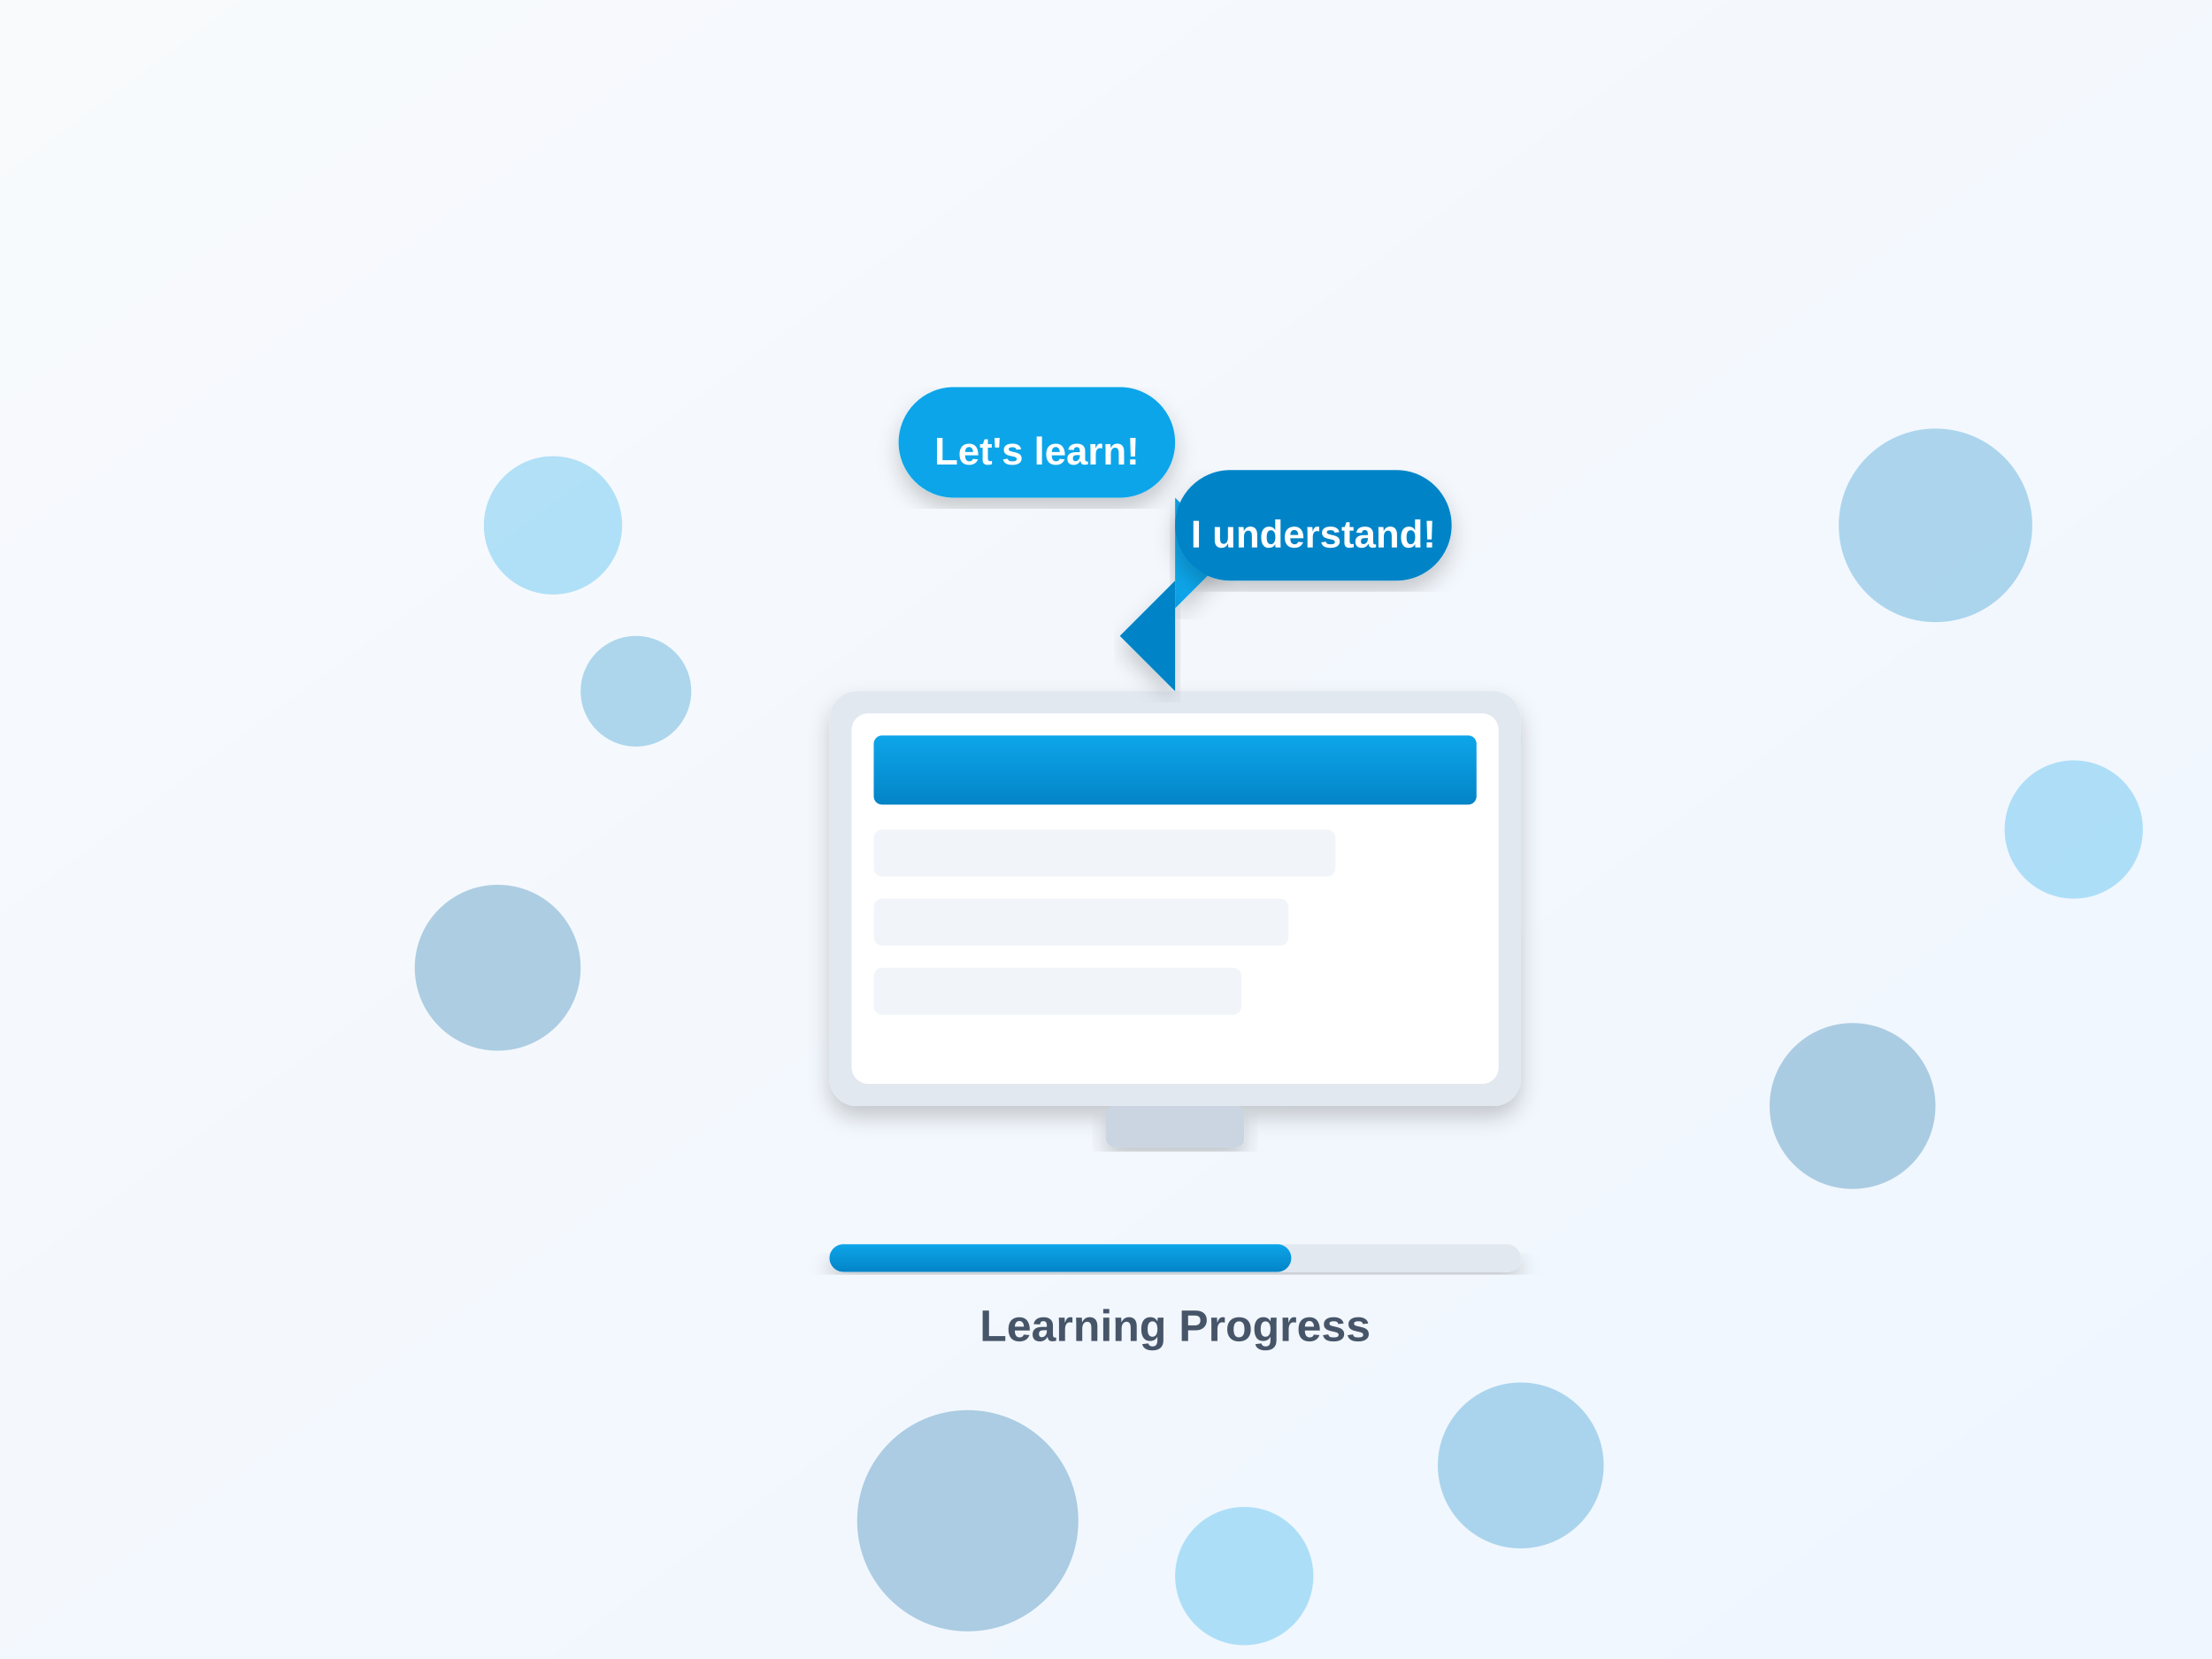
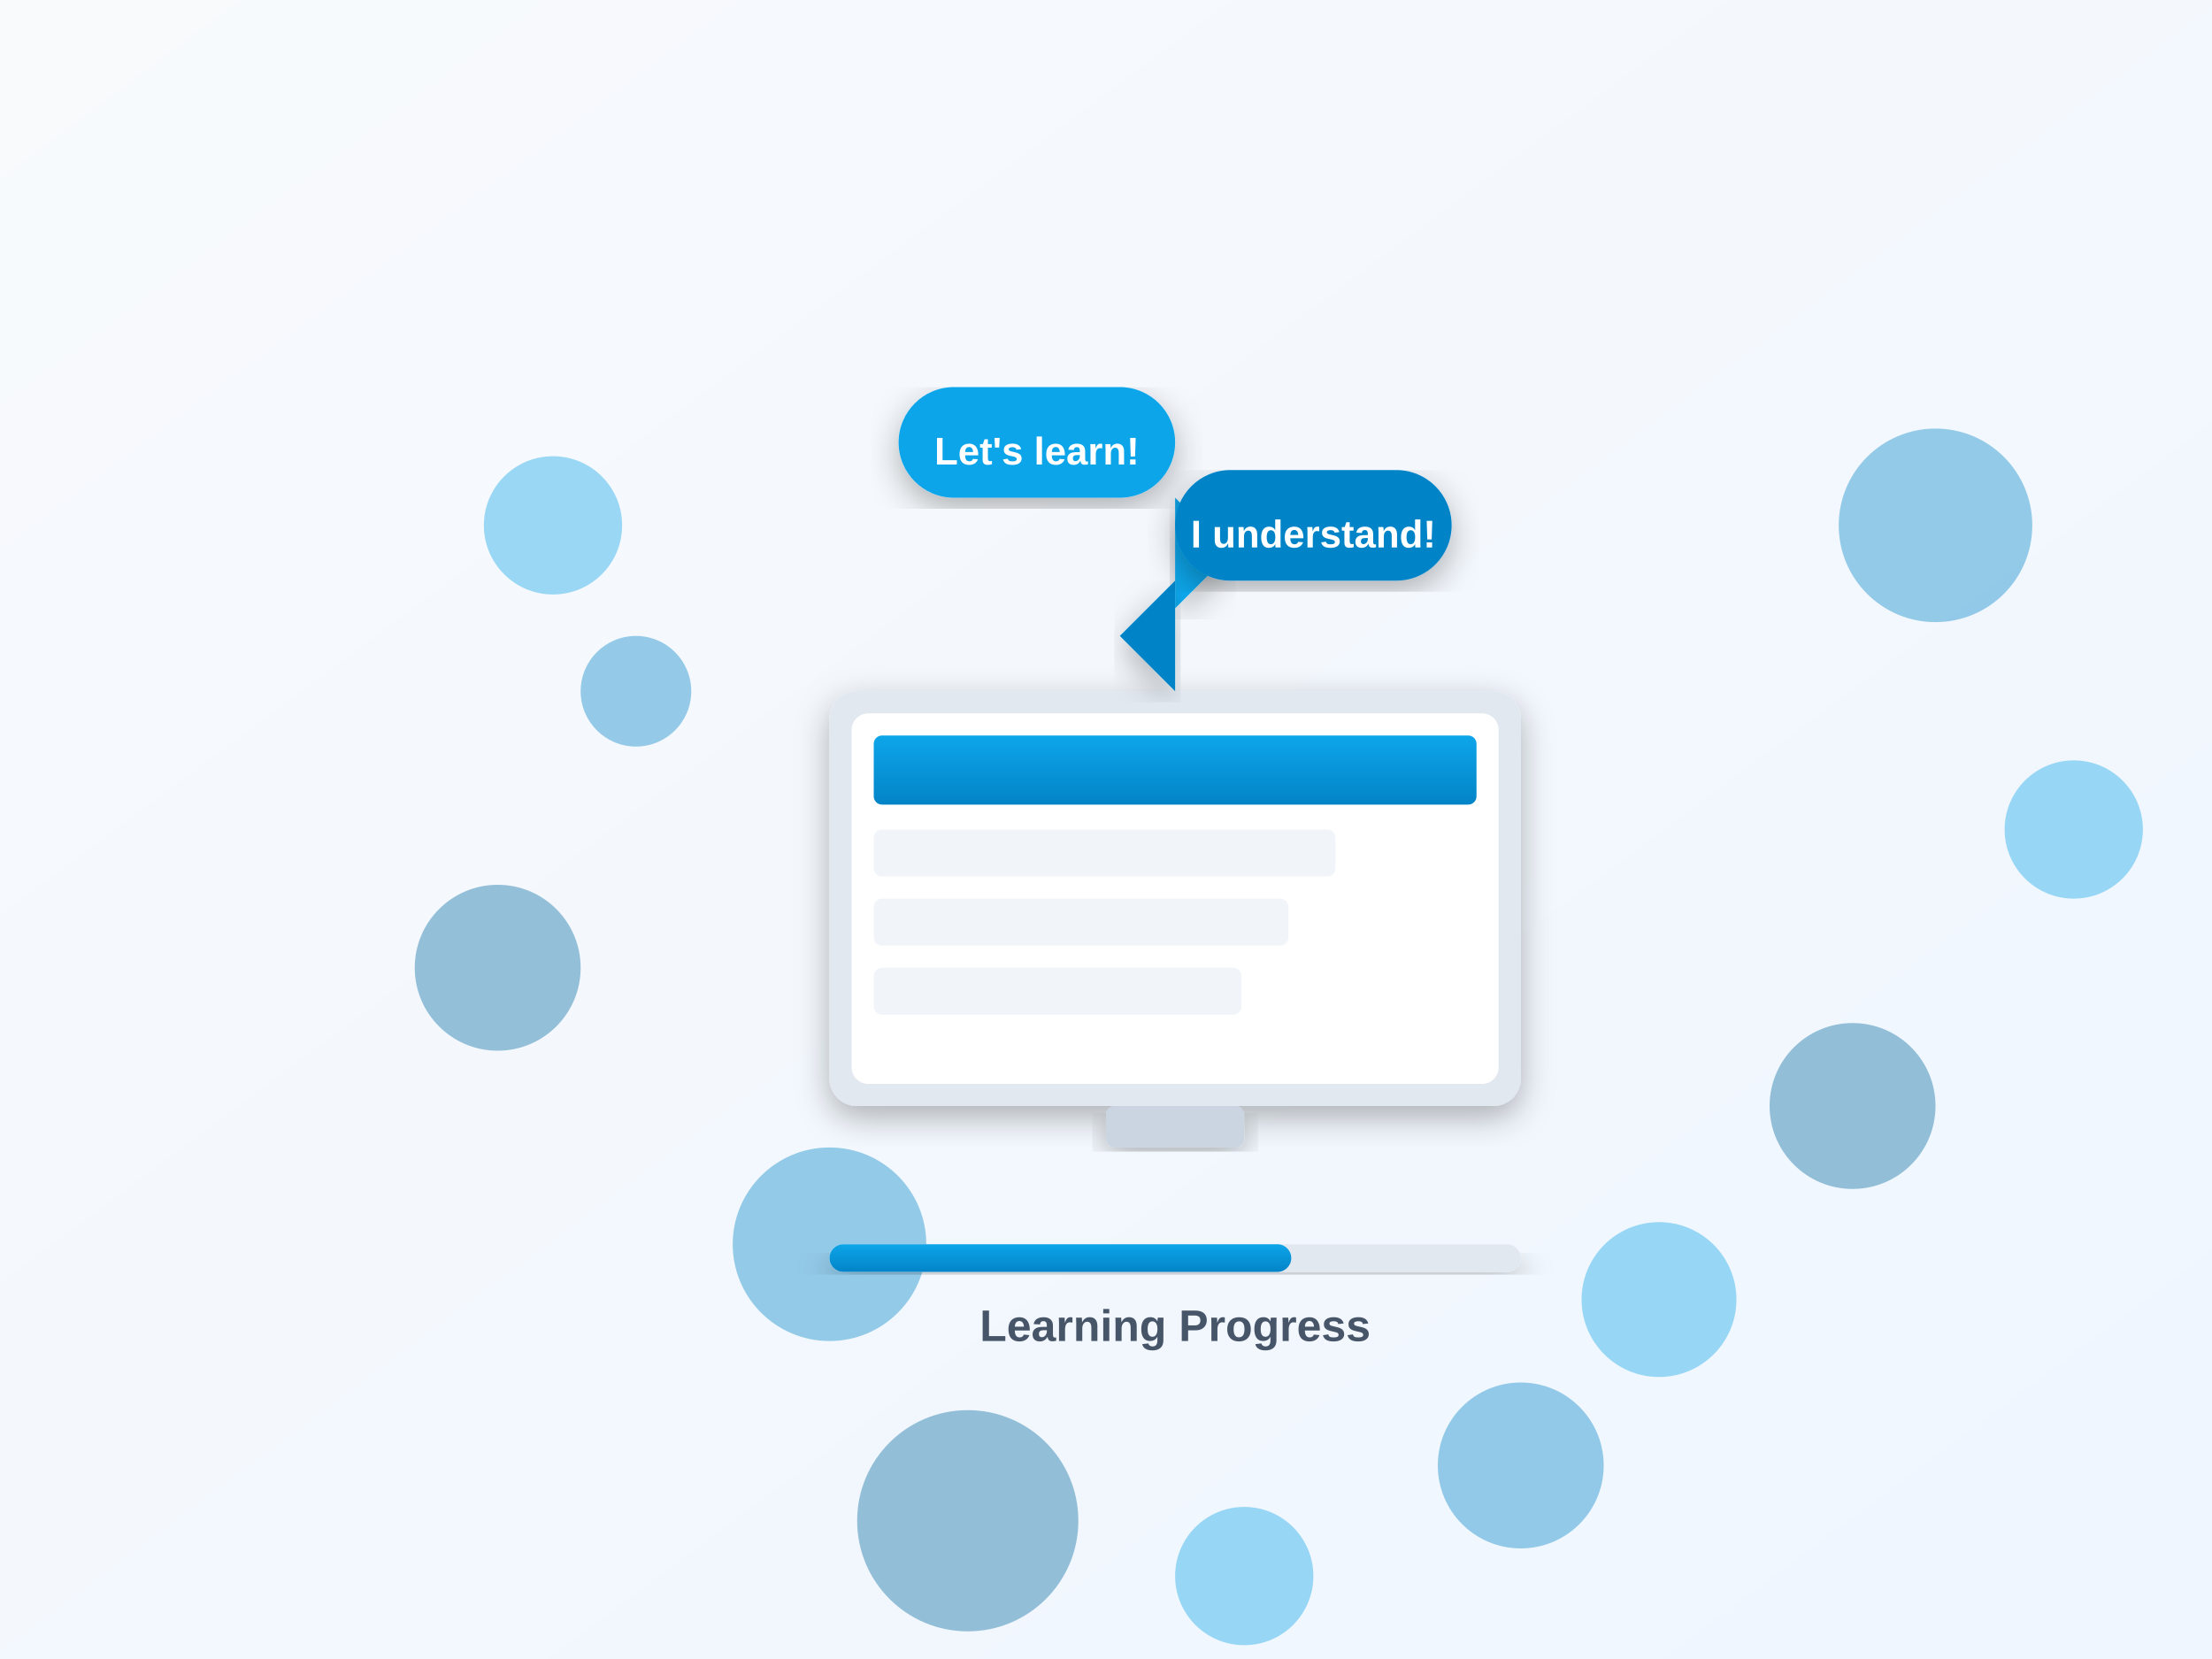
<svg xmlns="http://www.w3.org/2000/svg" width="800" height="600" viewBox="0 0 800 600" fill="none">
  <style>
    @keyframes float {
      0%, 100% { transform: translateY(0); }
      50% { transform: translateY(-6px); }
    }
    @keyframes floatCircle {
      0%, 100% { transform: translate(0, 0); }
      25% { transform: translate(5px, -5px); }
      50% { transform: translate(0, -10px); }
      75% { transform: translate(-5px, -5px); }
    }
    @keyframes pulse {
-       0%, 100% { opacity: 0.2; }
-       50% { opacity: 0.4; }
+       0%, 100% { opacity: 0.3; }
+       50% { opacity: 0.5; }
    }
    @keyframes shimmer {
      0% { opacity: 0.8; }
      50% { opacity: 1; }
      100% { opacity: 0.8; }
    }
    @keyframes typing {
      from { width: 0; }
      to { width: 100%; }
    }
    .floating { animation: float 3s ease-in-out infinite; }
    .floating-circle { animation: floatCircle 4s ease-in-out infinite; }
    .pulsing { animation: pulse 3s ease-in-out infinite; }
    .shimmer { animation: shimmer 2s ease-in-out infinite; }
    .typing { 
      animation: typing 3s steps(40, end) infinite;
      overflow: hidden;
      white-space: nowrap;
    }
  </style>
  <defs>
    <linearGradient id="bgGradient" x1="0%" y1="0%" x2="100%" y2="100%">
      <stop offset="0%" style="stop-color:#F8FAFC;stop-opacity:1" />
      <stop offset="100%" style="stop-color:#EFF6FF;stop-opacity:1" />
    </linearGradient>
    <linearGradient id="screenGradient" x1="0%" y1="0%" x2="0%" y2="100%">
      <stop offset="0%" style="stop-color:#0EA5E9;stop-opacity:1" />
      <stop offset="100%" style="stop-color:#0284C7;stop-opacity:1" />
    </linearGradient>
    <filter id="shadow">
-       <feDropShadow dx="0" dy="4" stdDeviation="4" flood-opacity="0.2" />
+       <feDropShadow dx="0" dy="4" stdDeviation="6" flood-opacity="0.3" />
    </filter>
  </defs>
  <rect width="800" height="600" fill="url(#bgGradient)" />
  <g transform="translate(150, 150)">
    <g transform="translate(150, 100)">
      <rect width="250" height="150" rx="10" fill="#E2E8F0" filter="url(#shadow)" />
      <rect x="8" y="8" width="234" height="134" rx="6" fill="#FFFFFF" />
      <rect x="16" y="16" width="218" height="25" rx="3" fill="url(#screenGradient)" />
      <g class="typing">
        <rect x="16" y="50" width="167" height="17" rx="3" fill="#F1F5F9" />
        <rect x="16" y="75" width="150" height="17" rx="3" fill="#F1F5F9" />
        <rect x="16" y="100" width="133" height="17" rx="3" fill="#F1F5F9" />
      </g>
      <rect x="100" y="150" width="50" height="15" rx="3" fill="#CBD5E1" filter="url(#shadow)" />
    </g>
    <g transform="translate(275, 30)" class="floating">
      <path d="M0 0 L20 20 L0 40 Z" fill="#0EA5E9" filter="url(#shadow)" />
      <rect x="-100" y="-40" width="100" height="40" rx="20" fill="#0EA5E9" filter="url(#shadow)" />
      <text x="-50" y="-12" text-anchor="middle" font-family="Arial" font-size="14" font-weight="bold" fill="white" class="shimmer">Let's learn!</text>
    </g>
    <g transform="translate(275, 60)" class="floating" style="animation-delay: 1.5s">
      <path d="M0 0 L-20 20 L0 40 Z" fill="#0284C7" filter="url(#shadow)" />
      <rect x="0" y="-40" width="100" height="40" rx="20" fill="#0284C7" filter="url(#shadow)" />
      <text x="50" y="-12" text-anchor="middle" font-family="Arial" font-size="14" font-weight="bold" fill="white" class="shimmer">I understand!</text>
    </g>
    <g class="pulsing">
      <g class="floating-circle" style="animation-delay: 0s">
-         <circle cx="50" cy="40" r="25" fill="#0EA5E9" opacity="0.3" />
+         <circle cx="50" cy="40" r="25" fill="#0EA5E9" opacity="0.4" />
      </g>
      <g class="floating-circle" style="animation-delay: 0.5s">
-         <circle cx="80" cy="100" r="20" fill="#0284C7" opacity="0.3" />
+         <circle cx="80" cy="100" r="20" fill="#0284C7" opacity="0.4" />
      </g>
      <g class="floating-circle" style="animation-delay: 1s">
-         <circle cx="30" cy="200" r="30" fill="#0369A1" opacity="0.3" />
+         <circle cx="30" cy="200" r="30" fill="#0369A1" opacity="0.4" />
      </g>
      <g class="floating-circle" style="animation-delay: 1.5s">
-         <circle cx="550" cy="40" r="35" fill="#0284C7" opacity="0.3" />
+         <circle cx="550" cy="40" r="35" fill="#0284C7" opacity="0.4" />
      </g>
      <g class="floating-circle" style="animation-delay: 2s">
-         <circle cx="600" cy="150" r="25" fill="#0EA5E9" opacity="0.3" />
+         <circle cx="600" cy="150" r="25" fill="#0EA5E9" opacity="0.4" />
      </g>
      <g class="floating-circle" style="animation-delay: 2.5s">
-         <circle cx="520" cy="250" r="30" fill="#0369A1" opacity="0.3" />
+         <circle cx="520" cy="250" r="30" fill="#0369A1" opacity="0.4" />
      </g>
      <g class="floating-circle" style="animation-delay: 0.7s">
-         <circle cx="200" cy="400" r="40" fill="#0369A1" opacity="0.3" />
+         <circle cx="200" cy="400" r="40" fill="#0369A1" opacity="0.4" />
      </g>
      <g class="floating-circle" style="animation-delay: 1.2s">
-         <circle cx="400" cy="380" r="30" fill="#0284C7" opacity="0.3" />
+         <circle cx="400" cy="380" r="30" fill="#0284C7" opacity="0.4" />
      </g>
      <g class="floating-circle" style="animation-delay: 1.7s">
-         <circle cx="300" cy="420" r="25" fill="#0EA5E9" opacity="0.3" />
+         <circle cx="300" cy="420" r="25" fill="#0EA5E9" opacity="0.4" />
+       </g>
+       <g class="floating-circle" style="animation-delay: 0.3s">
+         <circle cx="150" cy="300" r="35" fill="#0284C7" opacity="0.4" />
+       </g>
+       <g class="floating-circle" style="animation-delay: 0.9s">
+         <circle cx="450" cy="320" r="28" fill="#0EA5E9" opacity="0.4" />
      </g>
    </g>
    <g transform="translate(150, 300)">
      <rect width="250" height="10" rx="5" fill="#E2E8F0" filter="url(#shadow)" />
      <rect width="167" height="10" rx="5" fill="url(#screenGradient)" class="shimmer" />
      <text x="125" y="35" text-anchor="middle" font-family="Arial" font-size="16" font-weight="bold" fill="#475569">Learning Progress</text>
    </g>
  </g>
</svg>
